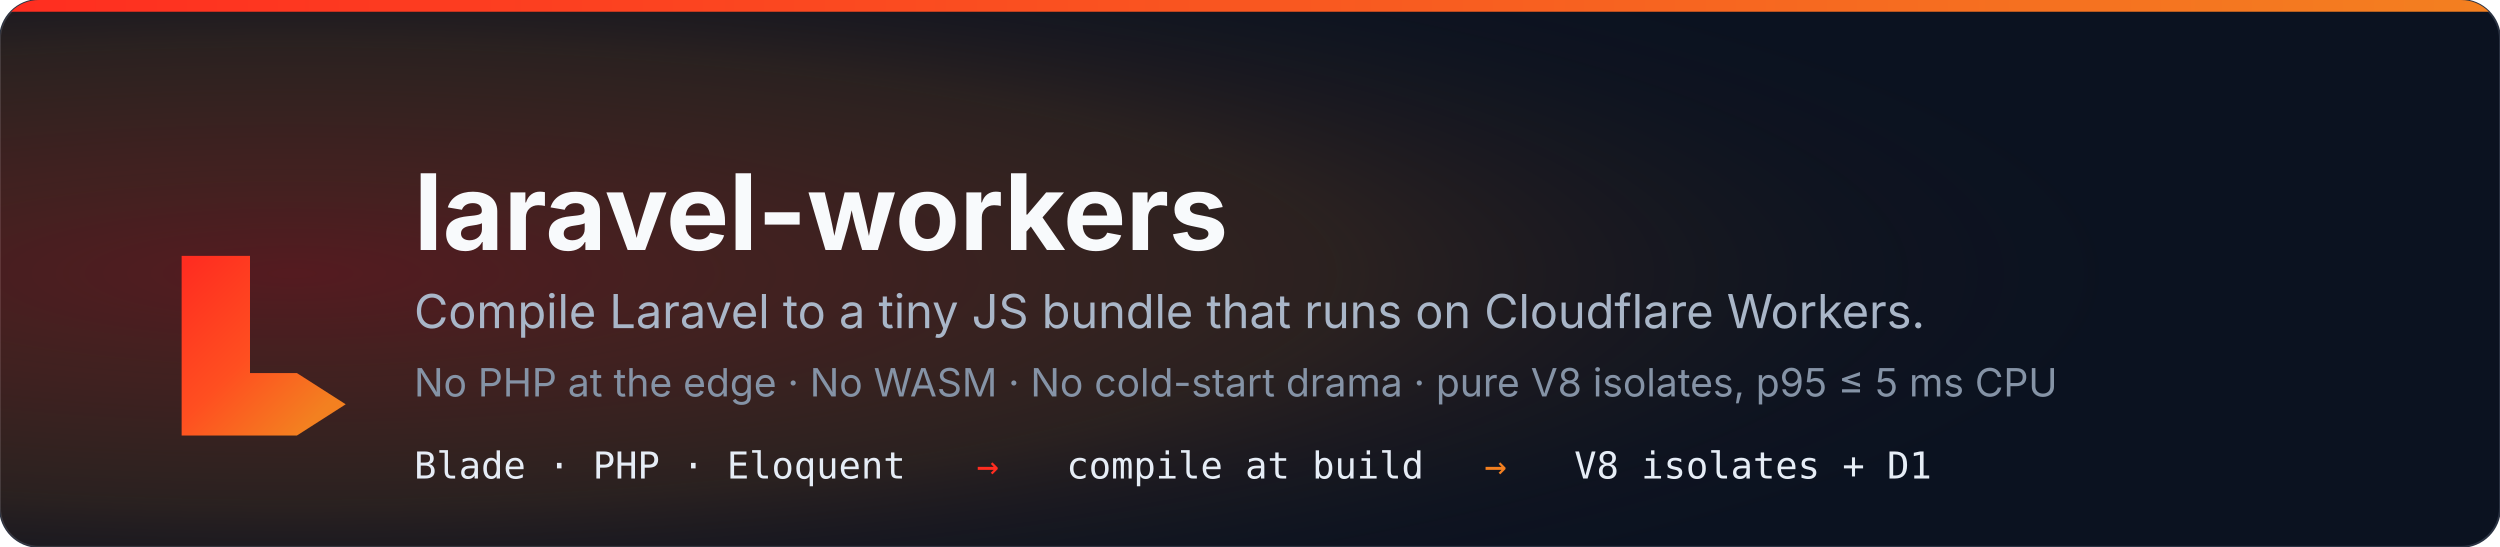
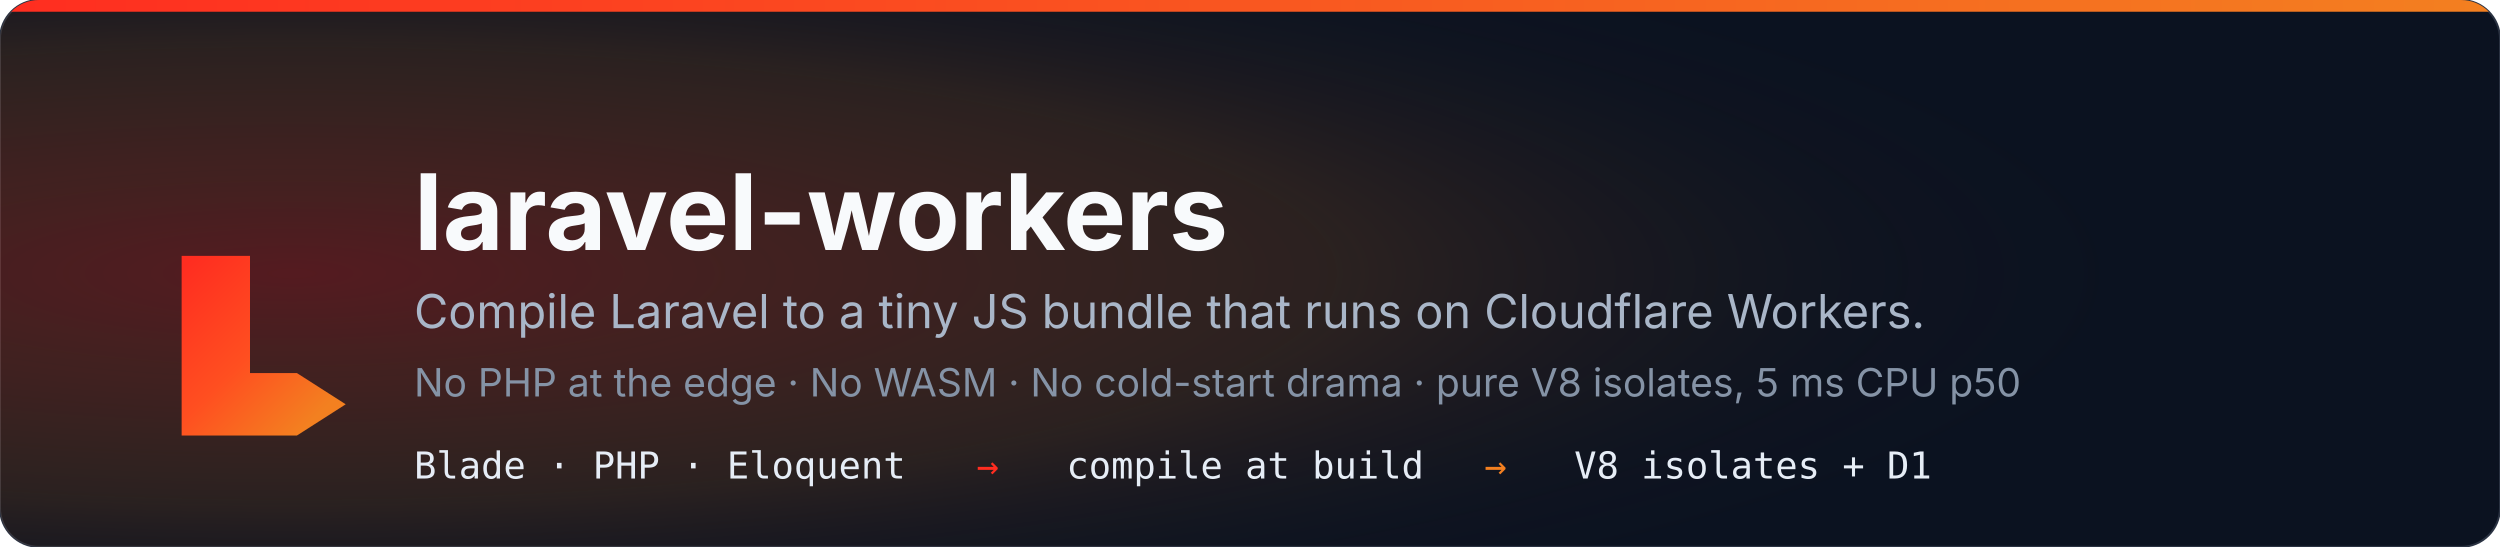
<svg xmlns="http://www.w3.org/2000/svg" viewBox="0 0 1280 280" width="1280" height="280" role="img" aria-label="laravel-workers — compile Laravel to Cloudflare Workers">
  <defs>
    <linearGradient id="edge" x1="0" y1="0" x2="1" y2="0">
      <stop offset="0" stop-color="#ff2d20" />
      <stop offset="1" stop-color="#f38020" />
    </linearGradient>
    <linearGradient id="lw-edge" gradientUnits="userSpaceOnUse" x1="146" y1="80" x2="432" y2="372">
      <stop offset="0" stop-color="#ff2d20" />
      <stop offset="0.55" stop-color="#ff4f20" />
      <stop offset="1" stop-color="#f38020" />
    </linearGradient>
    <radialGradient id="warmth" cx="0.12" cy="0.5" r="0.75">
      <stop offset="0" stop-color="#ff2d20" stop-opacity="0.30" />
      <stop offset="0.55" stop-color="#f38020" stop-opacity="0.14" />
      <stop offset="1" stop-color="#0b1220" stop-opacity="0" />
    </radialGradient>
    <clipPath id="card">
      <rect x="0" y="0" width="1280" height="280" rx="20" />
    </clipPath>
  </defs>
  <rect x="0" y="0" width="1280" height="280" rx="20" fill="#0b1220" stroke="#2a3242" stroke-width="1" />
  <g clip-path="url(#card)">
    <rect x="0" y="0" width="1280" height="280" fill="url(#warmth)" />
    <rect x="0" y="0" width="1280" height="6" fill="url(#edge)" />
  </g>
  <g transform="translate(60,114) scale(0.25)">
    <path fill="url(#lw-edge)" d="M132 68h140v240h96l100 64-100 64H132z" />
  </g>
  <text x="212" y="128" font-family="Segoe UI, Inter, Helvetica, Arial, sans-serif" font-size="54" font-weight="700" fill="#f8fafc">laravel-workers</text>
  <text x="212" y="168" font-family="Segoe UI, Inter, Helvetica, Arial, sans-serif" font-size="24" fill="#a9b6c8">Compile Laravel to a tiny JS bundle that runs on Cloudflare Workers.</text>
-   <text x="212" y="203" font-family="Segoe UI, Inter, Helvetica, Arial, sans-serif" font-size="20" fill="#8593a6">No PHP at the edge · No WASM · No cold-start drama · pure V8 isolates, p95 ≤ 5 ms CPU</text>
+   <text x="212" y="203" font-family="Segoe UI, Inter, Helvetica, Arial, sans-serif" font-size="20" fill="#8593a6">No PHP at the edge · No WASM · No cold-start drama · pure V8 isolates, 5 ms CPU p50</text>
  <g font-family="Cascadia Mono, Consolas, Menlo, monospace" font-size="19">
    <text x="212" y="245" fill="#e6edf6">Blade · PHP · Eloquent</text>
    <text x="500" y="245" fill="#ff2d20">→</text>
    <text x="546" y="245" fill="#e6edf6">compile at build</text>
    <text x="760" y="245" fill="#f38020">→</text>
    <text x="806" y="245" fill="#e6edf6">V8 isolates + D1</text>
  </g>
</svg>
